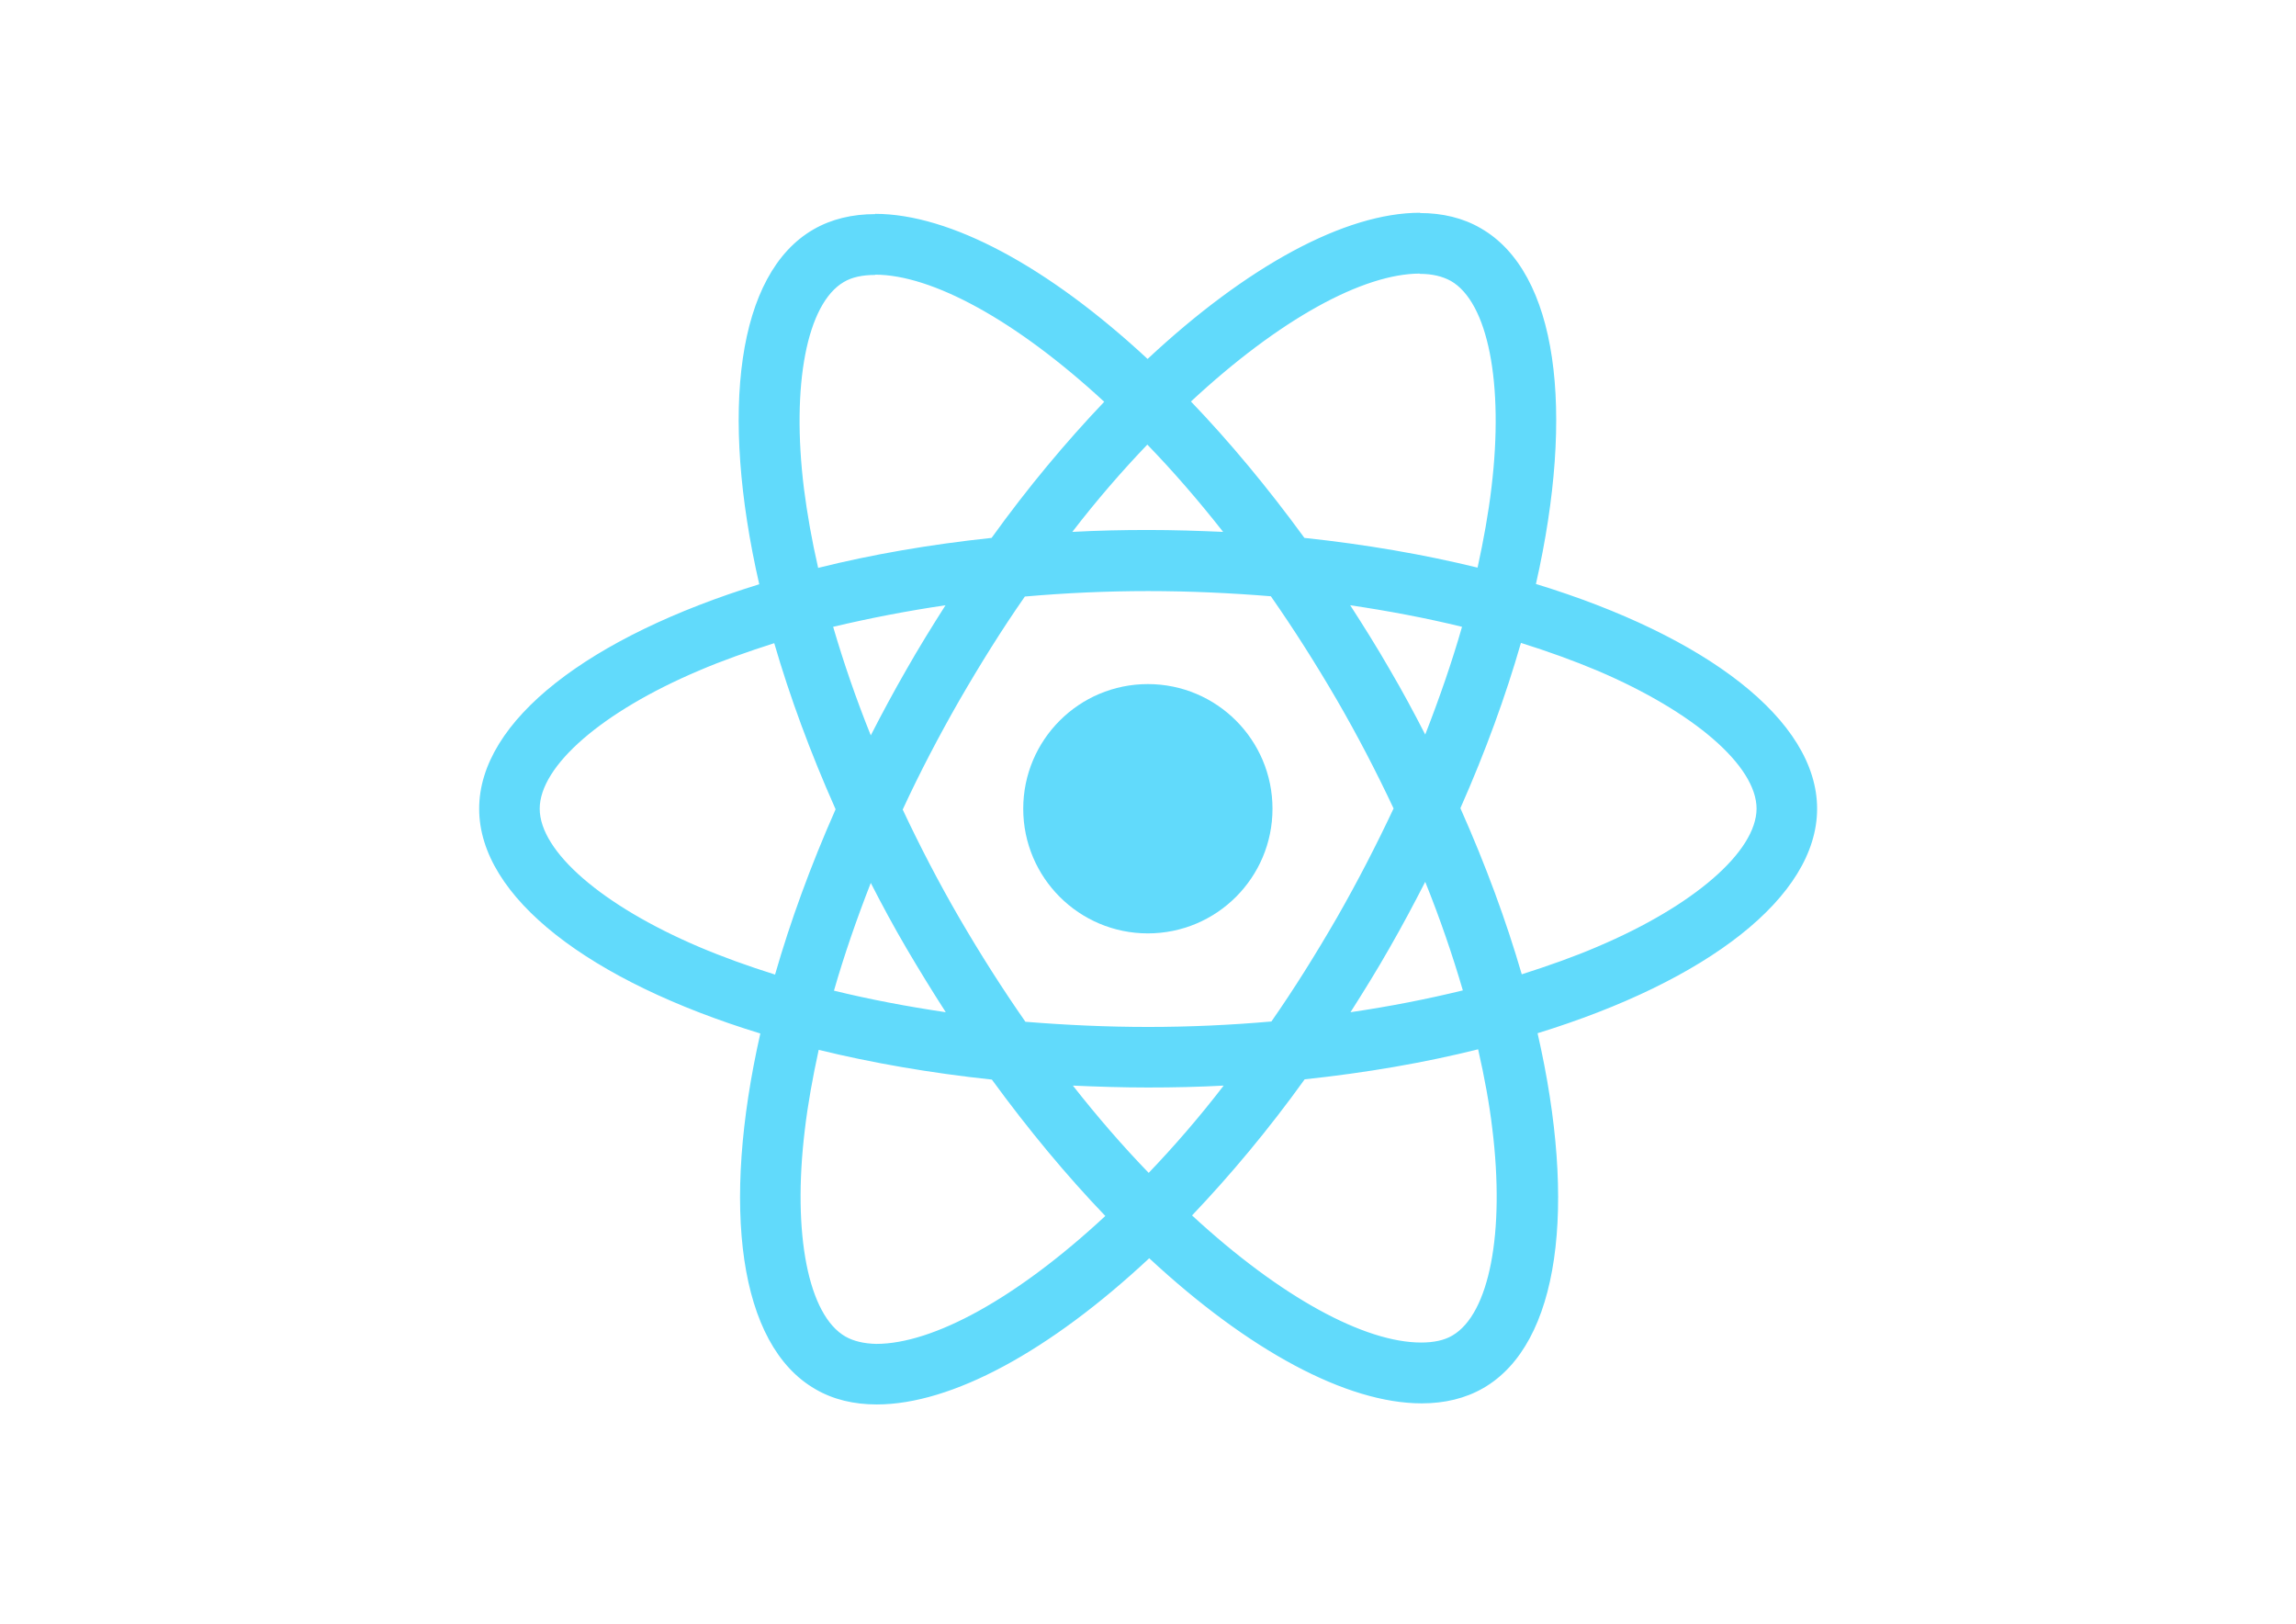
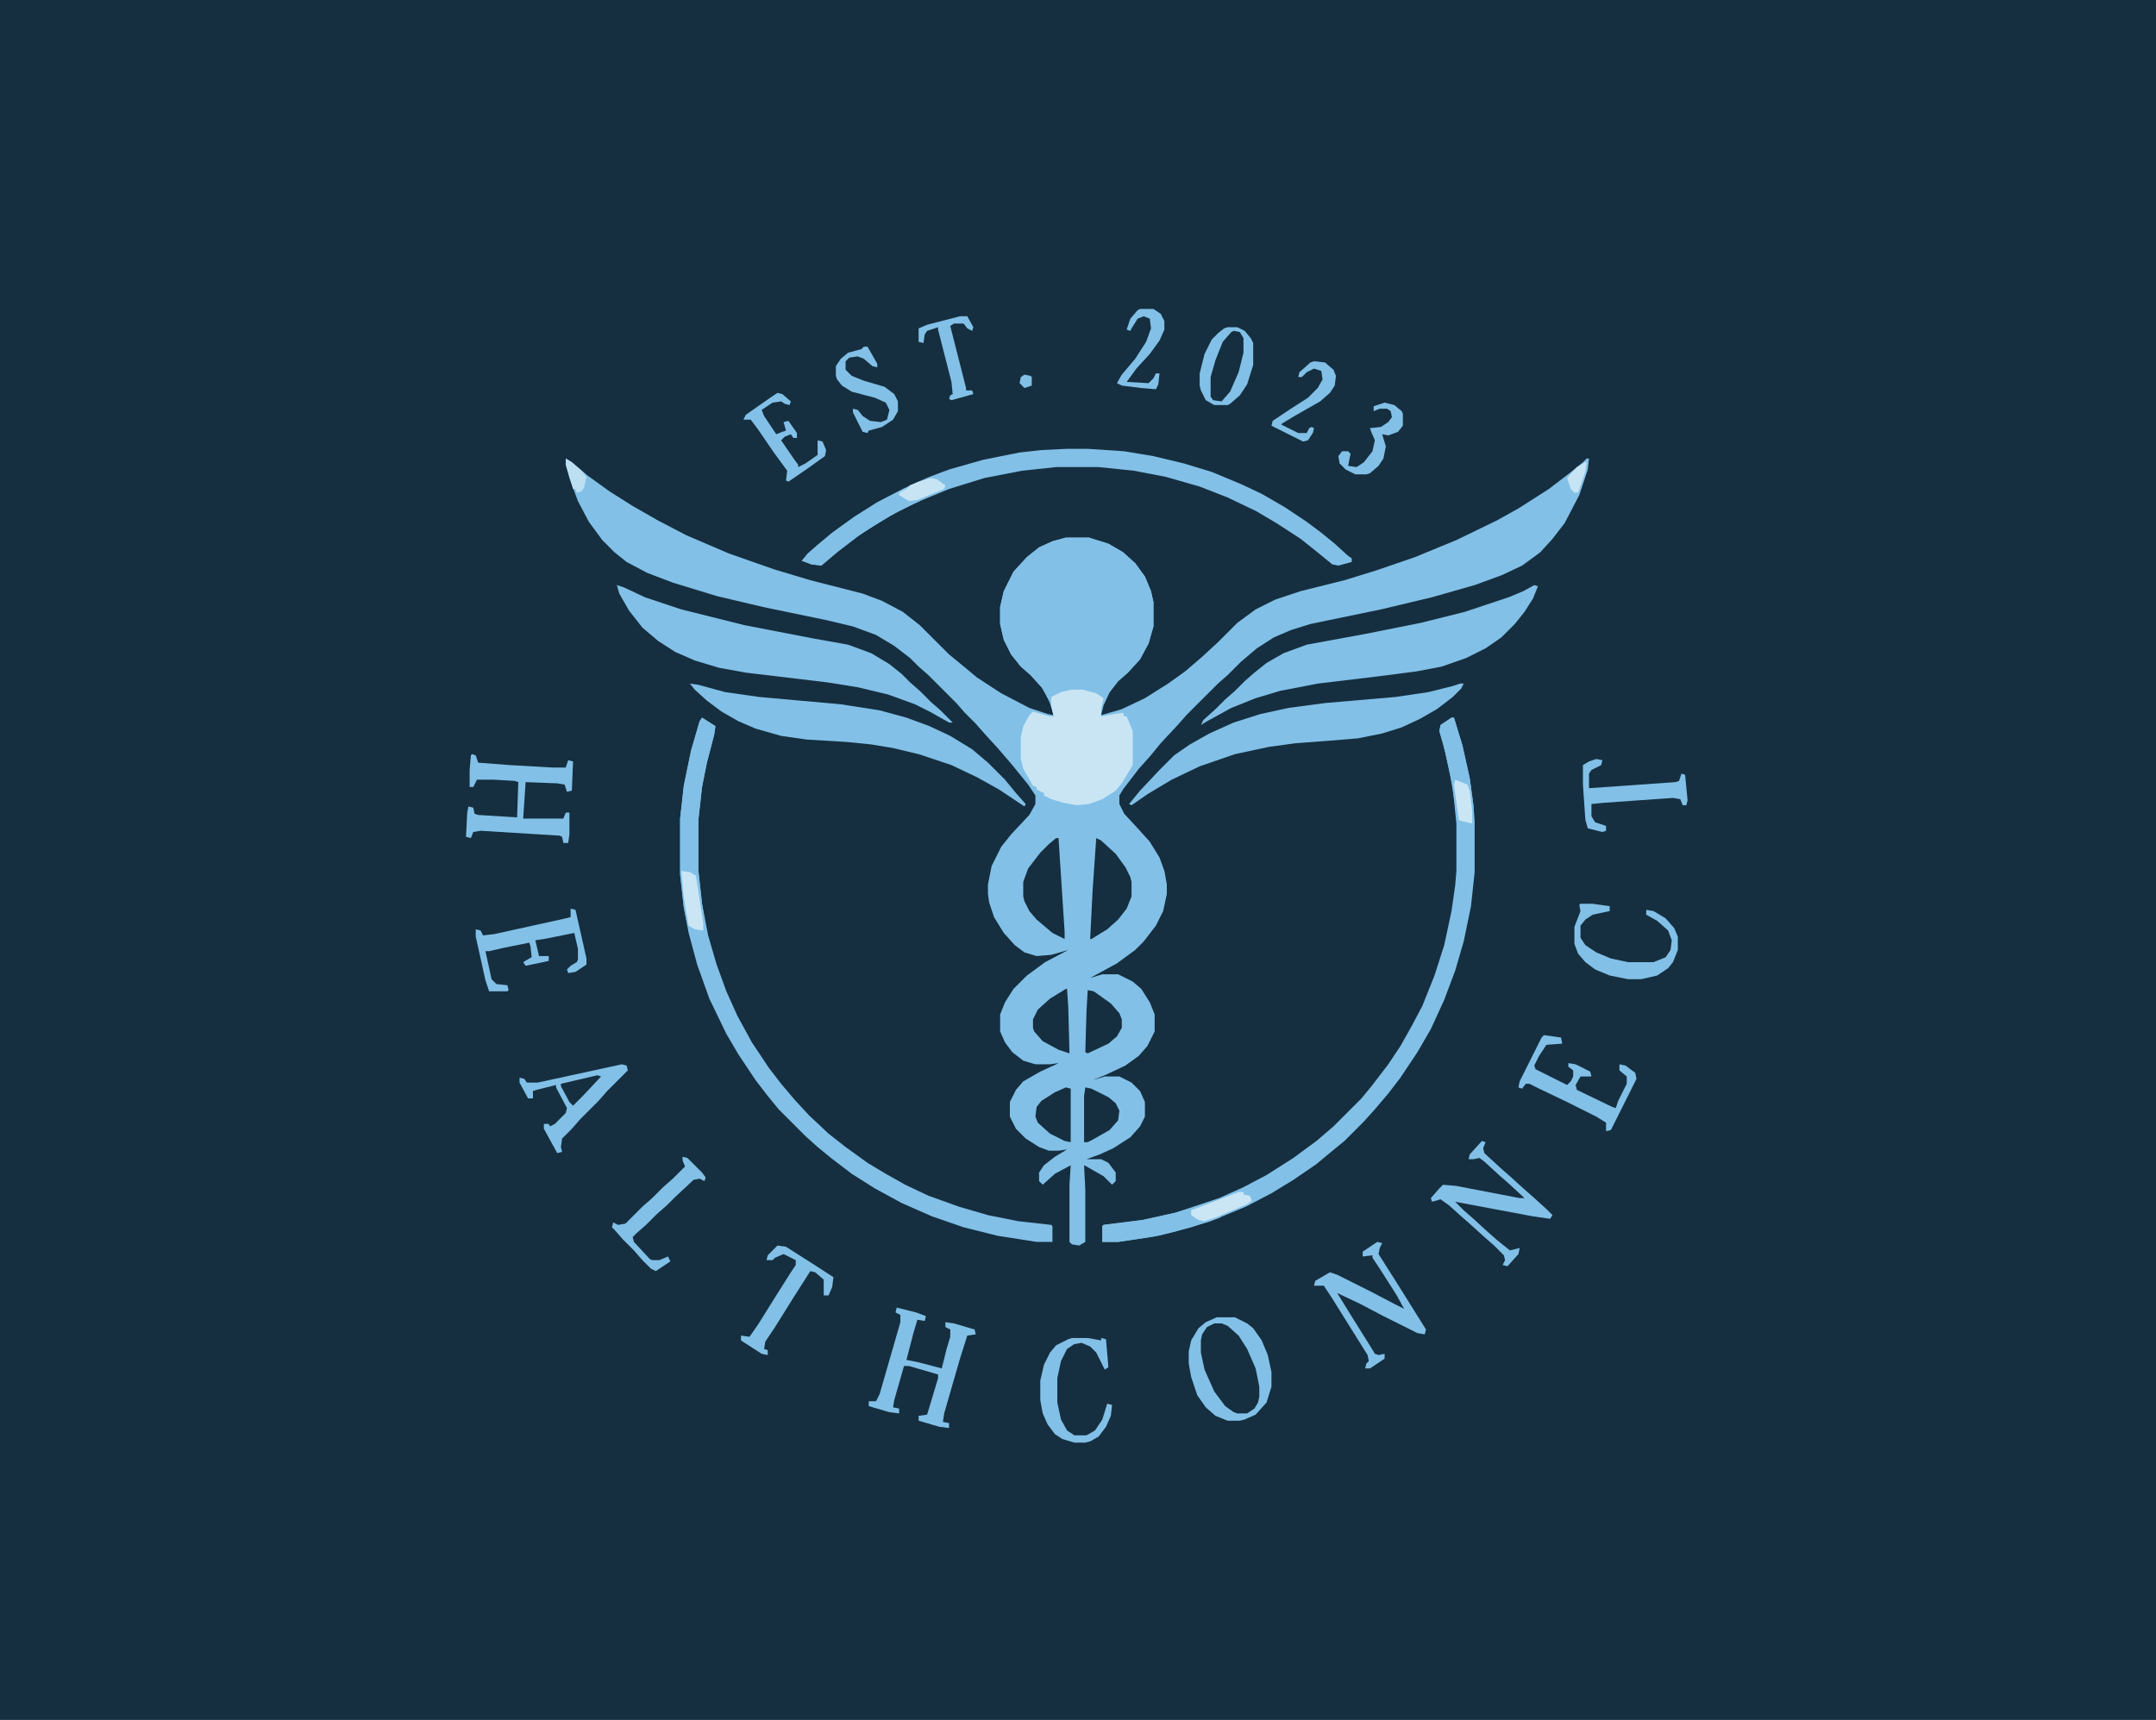
- <svg xmlns="http://www.w3.org/2000/svg" viewBox="0 0 841.9 595.3">
-   <g fill="#61DAFB">
-     <path d="M666.3 296.5c0-32.5-40.7-63.3-103.1-82.4 14.4-63.6 8-114.2-20.2-130.4-6.5-3.8-14.1-5.6-22.4-5.6v22.3c4.6 0 8.3.9 11.4 2.6 13.6 7.8 19.5 37.5 14.9 75.7-1.1 9.4-2.9 19.3-5.1 29.4-19.6-4.8-41-8.5-63.5-10.9-13.5-18.5-27.5-35.3-41.6-50 32.6-30.3 63.2-46.9 84-46.9V78c-27.5 0-63.5 19.6-99.9 53.6-36.4-33.8-72.4-53.2-99.9-53.2v22.3c20.7 0 51.4 16.5 84 46.6-14 14.7-28 31.4-41.3 49.9-22.6 2.4-44 6.1-63.6 11-2.3-10-4-19.7-5.2-29-4.7-38.2 1.1-67.9 14.6-75.8 3-1.8 6.9-2.6 11.5-2.6V78.5c-8.4 0-16 1.8-22.6 5.6-28.1 16.2-34.4 66.7-19.9 130.1-62.2 19.2-102.7 49.9-102.7 82.3 0 32.5 40.7 63.3 103.1 82.4-14.4 63.6-8 114.2 20.2 130.4 6.5 3.8 14.1 5.6 22.5 5.6 27.5 0 63.5-19.6 99.9-53.6 36.4 33.8 72.4 53.2 99.9 53.2 8.4 0 16-1.8 22.6-5.6 28.1-16.2 34.4-66.7 19.9-130.1 62-19.1 102.5-49.9 102.5-82.3zm-130.2-66.7c-3.7 12.9-8.3 26.2-13.5 39.5-4.1-8-8.4-16-13.1-24-4.6-8-9.5-15.8-14.4-23.4 14.2 2.1 27.9 4.7 41 7.9zm-45.8 106.5c-7.8 13.5-15.8 26.3-24.1 38.2-14.9 1.3-30 2-45.2 2-15.1 0-30.2-.7-45-1.9-8.3-11.9-16.4-24.6-24.2-38-7.6-13.1-14.5-26.4-20.8-39.8 6.2-13.4 13.2-26.8 20.7-39.9 7.8-13.5 15.8-26.3 24.1-38.2 14.9-1.3 30-2 45.2-2 15.1 0 30.2.7 45 1.9 8.3 11.9 16.4 24.6 24.2 38 7.6 13.1 14.5 26.4 20.8 39.8-6.3 13.4-13.2 26.8-20.7 39.9zm32.3-13c5.4 13.4 10 26.8 13.8 39.8-13.1 3.2-26.9 5.9-41.2 8 4.9-7.7 9.8-15.6 14.4-23.7 4.6-8 8.9-16.1 13-24.1zM421.2 430c-9.3-9.6-18.6-20.3-27.8-32 9 .4 18.2.7 27.5.7 9.4 0 18.7-.2 27.8-.7-9 11.7-18.3 22.4-27.5 32zm-74.4-58.9c-14.2-2.1-27.9-4.7-41-7.9 3.7-12.9 8.3-26.2 13.5-39.5 4.1 8 8.4 16 13.1 24 4.7 8 9.5 15.8 14.4 23.4zM420.7 163c9.3 9.6 18.6 20.3 27.8 32-9-.4-18.2-.7-27.5-.7-9.4 0-18.7.2-27.8.7 9-11.7 18.3-22.4 27.5-32zm-74 58.9c-4.9 7.7-9.8 15.6-14.4 23.7-4.6 8-8.9 16-13 24-5.4-13.4-10-26.8-13.8-39.8 13.1-3.1 26.9-5.8 41.2-7.9zm-90.5 125.2c-35.4-15.1-58.3-34.9-58.3-50.6 0-15.7 22.9-35.6 58.3-50.6 8.6-3.7 18-7 27.7-10.1 5.7 19.6 13.2 40 22.5 60.9-9.2 20.8-16.6 41.1-22.2 60.6-9.9-3.1-19.3-6.5-28-10.2zM310 490c-13.6-7.8-19.5-37.5-14.9-75.7 1.1-9.4 2.9-19.3 5.1-29.4 19.6 4.8 41 8.5 63.5 10.9 13.5 18.5 27.5 35.3 41.6 50-32.6 30.3-63.2 46.9-84 46.9-4.5-.1-8.3-1-11.3-2.7zm237.2-76.2c4.7 38.2-1.1 67.9-14.6 75.8-3 1.8-6.9 2.6-11.5 2.6-20.7 0-51.4-16.5-84-46.6 14-14.7 28-31.4 41.3-49.9 22.6-2.4 44-6.1 63.6-11 2.3 10.1 4.1 19.8 5.2 29.1zm38.5-66.7c-8.6 3.7-18 7-27.7 10.1-5.7-19.6-13.2-40-22.5-60.9 9.2-20.8 16.6-41.1 22.2-60.6 9.9 3.1 19.3 6.5 28.1 10.2 35.4 15.1 58.3 34.9 58.3 50.6-.1 15.7-23 35.6-58.4 50.6zM320.8 78.4z" />
-     <circle cx="420.9" cy="296.5" r="45.7" />
-     <path d="M520.5 78.1z" />
-   </g>
+ <svg xmlns="http://www.w3.org/2000/svg" version="1.1" viewBox="0 0 1772 1414" width="1772" height="1414">
+   <path transform="translate(0)" d="m0 0h1772v1414h-1772z" fill="#152F40" />
+   <path transform="translate(465,377)" d="m0 0 5 3 13 11 18 13 19 12 21 12 23 12 35 15 37 13 30 9 43 11 16 6 17 9 14 11 24 24 11 9 12 10 20 13 23 12 15 5 5 1-4-13-6-10-9-10-8-7-8-10-6-12-3-13v-14l3-13 8-16 11-12 10-8 11-5 11-3h19l16 5 12 7 10 9 8 11 5 12 2 9v20l-4 14-7 13-10 11-8 7-7 9-5 11-2 8 17-5 19-9 19-12 14-10 14-12 13-12 16-16 15-11 16-8 21-7 36-9 26-8 32-11 34-14 33-16 18-10 25-16 17-13 11-9 3-3h2l-1 9-7 21-12 23-10 13-10 11-15 11-17 8-22 8-35 10-42 10-58 12-16 5-14 6-14 9-13 11-11 11-8 7-26 26-7 8-14 15-9 11-9 10-13 17-3 5v7l4 8 12 13 9 10 8 13 4 11 2 11v8l-3 14-6 12-10 13-7 7-15 11-22 12 10-3h13l12 6 7 6 7 11 4 10v14l-6 12-7 8-11 8-17 8-10 4 10-3h12l10 5 7 7 4 9v12l-4 8-8 9-14 9-11 5-11 4h12l6 3 6 8v7l-3 3-7-7-14-8-2-1 1 20v43l-5 3-6-1-2-2v-47l1-16-13 7-10 9-3-3v-7l4-6 9-7 10-6-7 1h-8l-8-3-11-7-8-8-5-10v-12l5-10 6-7 14-8 13-6 2-1-7 1h-12l-10-3-9-7-6-8-4-9v-14l4-10 7-11 11-11 15-11 19-10-14 4-12 1-10-3-8-6-9-10-8-13-4-12-1-7v-8l3-15 8-16 8-10 15-16 5-9v-7l-6-9-13-16-12-14-11-12-7-8-9-9-7-8-23-23-8-7-7-7-13-10-15-9-19-7-21-5-53-11-38-9-36-11-21-8-17-9-10-8-10-10-11-15-9-17-7-19-3-11z" fill="#82C0E7" />
+   <path transform="translate(876,442)" d="m0 0h19l16 5 12 7 10 9 8 11 5 12 2 9v20l-4 14-7 13-10 11-8 7-7 9-5 9-2 5v6l11-2 7-1 1 3h2l5 12v28l-9 15-5 6-11 7-11 4-10 1-11-2-10-3-6-3v-2l-6-3v-2l-3-1-8-14-2-8v-18l2-9 5-9 3-3 14 4h3l-2-9-7-14-10-11-8-7-8-10-6-12-3-13v-14l3-13 8-16 11-12 10-8 11-5z" fill="#82C0E7" />
+   <path transform="translate(1193,590)" d="m0 0h2l7 23 6 27 3 22 1 13v42l-3 28-6 29-7 24-9 24-11 24-11 19-14 21-10 13-11 13-9 10-16 16-11 9-12 10-19 13-18 11-21 11-29 12-31 9-18 4-27 4h-13v-13l1-1 32-4 27-6 36-12 20-9 19-10 22-14 19-14 14-12 23-23 9-11 13-17 10-15 9-16 9-17 10-25 8-25 6-28 3-21 1-12v-39l-3-29-6-29-5-18 1-5z" fill="#82C0E7" />
+   <path transform="translate(577,590)" d="m0 0 11 7-1 7-6 23-4 20-3 27v42l3 27 5 26 7 24 8 22 9 20 12 22 14 21 10 13 11 13 12 13 16 15 14 11 18 13 15 9 16 9 19 9 25 9 24 7 25 5 27 3 1 1v13h-13l-32-5-28-7-26-9-25-11-22-12-19-12-17-13-11-9-10-9-22-22-9-11-10-13-14-21-10-17-14-29-10-28-7-26-4-21-3-27v-46l3-27 6-29 7-24z" fill="#82C0E7" />
+   <path transform="translate(507,481)" d="m0 0 6 2 17 8 30 10 52 13 57 11 28 5 19 7 15 9 10 8 7 7 8 7 9 9 8 7 10 10h-3l-16-9-12-6-22-8-25-6-25-4-67-8-22-4-20-6-16-7-14-9-13-11-11-14-8-14z" fill="#82C0E7" />
+   <path transform="translate(1261,481)" d="m0 0 3 1-4 10-7 11-8 10-11 11-13 9-16 8-20 7-21 4-31 4-50 6-31 6-20 6-20 8-20 11-5 3 2-4 10-9 8-8 8-7 8-8 8-7 10-8 14-8 19-7 49-9 45-9 36-9 36-12 12-5z" fill="#82C0E7" />
+   <path transform="translate(877,369)" d="m0 0h17l30 2 24 4 25 6 23 7 24 10 17 8 19 11 18 12 12 9 11 9 11 10 3 2v3l-11 3-5-1-11-9-15-12-20-13-17-10-23-11-23-9-28-8-26-5-29-3h-35l-28 3-31 6-29 9-29 12-21 11-24 15-18 14-13 11-8-1-8-3 5-6 8-7 12-10 18-13 19-12 27-14 16-7 16-6 28-8 30-6 18-2z" fill="#82C0E7" />
+   <path transform="translate(880,567)" d="m0 0h10l11 3 6 4-2 9v6l11-2 7-1 1 3h2l5 12v28l-9 15-5 6-11 7-11 4-10 1-11-2-10-3-6-3v-2l-6-3v-2l-3-1-8-14-2-8v-18l2-9 5-9 3-3 14 4h3l-2-9v-7l8-4z" fill="#C9E5F4" />
+   <path transform="translate(567,562)" d="m0 0 7 1 22 6 28 4 67 6 32 5 22 6 19 7 17 8 18 11 13 11 14 14 9 11 8 9-1 2-21-14-18-10-21-10-27-9-21-5-18-3-20-2-33-2-21-3-21-6-14-6-14-8-12-9-10-9z" fill="#82C0E7" />
+   <path transform="translate(1200,562)" d="m0 0h3l-2 4-7 7-13 10-14 8-15 7-16 5-20 4-24 2-27 2-22 3-28 6-29 10-23 11-20 12-13 9-2-1 9-11 16-17 12-12 13-9 16-9 20-9 22-7 23-5 30-4 58-5 27-4 20-5z" fill="#82C0E7" />
+   <path transform="translate(998,1088)" d="m0 0 9 1 8 6 8 10 8 17 3 11 1 7v8l-3 9-5 4-2 1h-8l-6-3-6-5-9-14-7-17-2-11v-10l2-7 4-5z" fill="#152F40" />
+   <path transform="translate(577,590)" d="m0 0 11 7-1 7-6 23-4 20-3 27v42l3 27 2 12-1 10-7-1-6-3-3-15-3-27v-46l3-27 6-29 7-24z" fill="#82C0E7" />
+   <path transform="translate(737,1075)" d="m0 0 16 4 8 3-1 4-6-1-3 10-6 23 10 2 19 5 4-16 3-10v-6l-4-2v-4l7 1 17 5 1 4-7 1-6 19-13 45-1 7 5 1v4l-8-1-17-5v-4l7-1 9-30v-3l-24-7h-4l-8 28-1 6 5 1v4l-8-1-17-5v-4h6l3-6 17-59v-6l-4-2z" fill="#82C0E7" />
+   <path transform="translate(388,620)" d="m0 0 3 1 2 6 26 2 35 2h11l2-6 4 1-1 24-4 1-2-6-6-1-26-1-2 30h33l2-5h3v18l-1 7h-4l-1-5-2-1-65-4-6 1-2 5-4-1 1-20 1-5 4 1 1 5 3 1 32 2 1-29-3-1-17-1h-14l-3 6h-3v-14l1-12z" fill="#82C0E7" />
+   <path transform="translate(1009,269)" d="m0 0h8l6 3 5 6 2 4v18l-5 16-6 9-8 7-2 1h-11l-7-4-4-8-1-4v-10l4-16 6-12 5-5 5-4z" fill="#82C0E7" />
+   <path transform="translate(1e3 1083)" d="m0 0h15l10 5 5 4 7 10 5 12 3 14v12l-4 13-9 10-9 4-4 1h-10l-10-4-8-7-7-10-5-15-2-11v-10l2-9 6-10 6-5zm-2 5-6 3-4 6-1 5v10l3 14 8 18 9 12 7 5 3 1h8l6-4 3-5 1-5v-8l-3-15-7-16-7-11-9-8-5-2z" fill="#82C0E7" />
+   <path transform="translate(1132,1021)" d="m0 0 4 1-2 4-1 5 14 22 25 40-1 4-6-1-28-14-19-10-19-9 13 21 15 24 3 5 3 1 5-1v4l-12 8h-4l1-4 2-2-1-5-30-48-6-9h-8l1-4 12-7 6 2 28 14 19 10 8 4-6-11-14-22-6-9v-2l-8 1v-4z" fill="#82C0E7" />
+   <path transform="translate(511,875)" d="m0 0 4 1 1 4-17 17-7 8-15 15-7 8-8 8-1 7 1 4-4 1-11-20v-4h4l1 2 4-2 9-9 1-4-9-17v-2l-16 4-3 1v6h-4l-7-13v-4l4 1 2 3h9z" fill="#82C0E7" />
+   <path transform="translate(1218,938)" d="m0 0 3 1-2 5 1 4 13 12 8 7 11 10 8 7 11 10 5 5-2 3-14-2-64-12 7 7 8 7 12 11 8 7 10 8 8-2-1 5-9 10-4-1 2-4-1-4-8-8-8-7-11-10-8-7-10-9-7-5-7 2-1-3 7-8 3-3 11 1 52 10h4l-13-12-8-7-12-11-4-3-5 1h-4l1-4z" fill="#82C0E7" />
+   <path transform="translate(868,689)" d="m0 0h2l5 77v6l-10-5-13-11-6-7-4-8-1-4v-12l4-11 10-13 7-7z" fill="#152F40" />
+   <path transform="translate(901,689)" d="m0 0 4 2 12 11 8 11 4 8 1 4v12l-4 10-7 9-9 8-13 8h-1l2-40z" fill="#152F40" />
+   <path transform="translate(1269,851)" d="m0 0 14 2 1 5-13 1-6 9-4 8 1 3 26 13 3-3 2-4v-5l-4-3v-3l6 1 12 6 1 4h-9l-4 7 1 4 29 14 3 1 2-6 7-14v-6l-6-5v-5l5 1 8 6 1 5-21 42-4 1v-7l-8-5-24-12-23-11-8-4h-3l-3 4-3-1 1-5 18-36z" fill="#82C0E7" />
+   <path transform="translate(469,747)" d="m0 0 4 1 9 40v5l-9 6-6 1-1-3 3-3 5-3 1-2v-9l-3-13-25 5-7 1 3 13h8v4l-19 4-2-3 5-3 2-1-1-9-1-3-20 4-13 3h-3l5 23 4 4 9 1 1 4-1 1h-15l-3-9-8-36v-6l4 1 2 4 9-1 59-13 4-1z" fill="#82C0E7" />
+   <path transform="translate(1299,743)" d="m0 0h10l14 2v4l-14 3-6 4-4 5v10l4 6 9 6 12 5 14 3h21l10-4 4-6 1-8-3-8-9-8-9-5v-4l6 1 10 6 7 8 3 7v11l-4 10-4 5-9 6-13 3h-11l-15-3-12-5-8-6-6-7-3-8v-14l5-13-1-5z" fill="#82C0E7" />
+   <path transform="translate(881,1100)" d="m0 0h13l11 2v-2l4 1 2 23-3 2-7-14-5-5-7-3-6 1-6 4-5 10-3 14v20l3 14 5 9 6 4h10l7-4 6-9 4-13 4 1-1 9-4 9-6 8-7 4-4 1h-9l-10-3-6-4-6-8-4-9-2-11v-16l3-13 5-10 5-6 10-5z" fill="#82C0E7" />
+   <path transform="translate(639,1024)" d="m0 0 7 1 22 14 17 11-1 8-3 7h-4v-13l-7-6-4-1-14 22-15 24-8 12-1 6 3 1v4l-5-1-17-11v-4l7 1 7-10 15-24 12-19 4-6v-4l-10-5-7 3-2 2h-5l1-4z" fill="#82C0E7" />
+   <path transform="translate(1312,624)" d="m0 0 5 1-1 4-8 4-2 3v12l71-5 3-1 2-6 3 1 2 21-1 4h-3l-2-5-6-1-57 4-10 1v10l3 5 9 3v4l-3 1-12-3-2-7-2-29v-16l5-3z" fill="#82C0E7" />
+   <path transform="translate(744,401)" d="m0 0 2 1-5 3h-2l4 4 4 2 9-1v2l-19 9-20 12-12 8-17 13-13 11-8-1-8-3 5-6 8-7 12-10 18-13 19-12z" fill="#82C0E7" />
+   <path transform="translate(561,951)" d="m0 0 4 1 12 12 3 4-1 3-4-2-5 1-15 14-7 7-8 7-9 9-8 7-3 3 1 4 13 14 2 1h6l7-3 2 4-12 8-4-2-7-7-7-8-9-9-7-8-2-2 1-4 4 2 6-1 14-14 8-7 9-9 8-7 10-10-2-5z" fill="#82C0E7" />
+   <path transform="translate(1193,590)" d="m0 0h2l7 23 6 27 3 22v13l-1 2-9-2-2-1v-5h-2l-5-32-6-26-3-10 1-5z" fill="#82C0E7" />
+   <path transform="translate(979,993)" d="m0 0m-3 1h3l1 5 6 4 7-1 10-3v2l-24 8-27 7-33 5h-13v-13l1-1 32-4 27-6z" fill="#82C0E7" />
+   <path transform="translate(876,813)" d="m0 0h1l1 15 1 38-9-3-13-7-7-8-1-3v-7l4-8 10-9z" fill="#152F40" />
+   <path transform="translate(710,285)" d="m0 0h3l8 14v3l-4-1-7-6-5-2-7 1-3 3v7l5 5 10 4 17 5 8 6 3 6v8l-4 7-9 6-11 3-1 2-4-1-8-16v-3l4 1 4 5 6 4 9 1 5-2 2-8-3-6-9-4-19-5-8-5-4-5-1-3v-8l4-6 6-5 11-3z" fill="#82C0E7" />
+   <path transform="translate(894,814)" d="m0 0 5 1 14 10 7 8 2 5v7l-4 7-7 6-17 8-2-1 1-34z" fill="#152F40" />
+   <path transform="translate(639,323)" d="m0 0 4 1 7 6-1 3-4-1-3-2-7 1-9 6 2 5 10 15 5-2 3-1-2-7 4-1 7 10v4h-3l-2-3-5 2-3 3 11 16 3 4v2l6-3 10-7v-12l4 1 3 7-1 5-14 10-16 11-2-1 1-8-11-15-13-19-6-8h-6l2-4 20-14z" fill="#82C0E7" />
+   <path transform="translate(1014,272)" d="m0 0 5 1 3 5v12l-4 16-7 16-7 8-7-1-2-3v-16l4-14 6-15 7-8z" fill="#152F40" />
+   <path transform="translate(876,894)" d="m0 0 4 1v44l-5-1-12-6-10-9-2-5 1-8 4-5 11-7z" fill="#152F40" />
+   <path transform="translate(892,894)" d="m0 0 5 1 14 7 6 5 3 6-1 8-7 8-14 8-4 2h-3v-38z" fill="#152F40" />
+   <path transform="translate(789,260)" d="m0 0h6l5 9-1 3-4-2-3-4h-8l-3 2 13 51v2h5l1 3-18 5-2-1 1-3 2-1-1-10-11-43v-2l-9 3-2 3-1 7-4-1v-11l7-3z" fill="#82C0E7" />
+   <path transform="translate(1138,331)" d="m0 0 8 2 6 5 1 2v10l-4 5-8 3-5-1 3 10-2 10-4 6-7 6-3 1h-9l-8-4-5-5-1-6 3-4h5l2 2-2 10 7 1 6-4 7-9 2-9-3-7-1-3 9-1 6-4 3-4-1-5-3-2h-6l-5 2v-4z" fill="#82C0E7" />
+   <path transform="translate(1080,297)" d="m0 0 9 1 7 6 2 5-1 8-4 6-8 7-21 12-10 6-1 1 14 7h7l2-4 2-1 2 1-1 4-4 6-4 1-26-13 1-4 15-10 14-9 8-8 4-7-1-7-6-2-6 3-4 4h-3l1-4 9-8z" fill="#82C0E7" />
+   <path transform="translate(937,254)" d="m0 0h11l6 4 3 6v7l-4 9-8 11-11 12-8 11 18 1 4-4 2-4h3l-1 9-2 4-12-1-16-2-4-2 4-7 11-13 9-14 4-11-1-8-5-2-5 2-5 8-1 2-3-1 3-9 6-7z" fill="#82C0E7" />
+   <path transform="translate(560,716)" d="m0 0 7 1 5 3 6 39v6l-7-1-5-3-4-23z" fill="#CAE6F5" />
+   <path transform="translate(1018,980)" d="m0 0h4v2l5 1 2 4-4 3-26 11-9 3-5-1-6-4v-4l34-13z" fill="#CAE6F5" />
+   <path transform="translate(765,393)" d="m0 0 5 1 7 5-1 3-22 9-7 1-8-5v-2l6-3 3-3 7-3z" fill="#C7E4F4" />
+   <path transform="translate(1196,641)" d="m0 0 10 4 2 5 2 17v10l-9-2-2-1-4-29z" fill="#CAE6F5" />
+   <path transform="translate(491,884)" d="m0 0 3 1-15 16-8 8-3-3-7-13v-2z" fill="#152F40" />
+   <path transform="translate(465,377)" d="m0 0 5 3 8 7 4 5-2 9-2 3-4 1-1-3h-2l-6-20z" fill="#BDDFF2" />
+   <path transform="translate(1303,380)" d="m0 0h1l-1 8-6 17h-3l-3-3-3-9 8-9z" fill="#C6E4F4" />
+   <path transform="translate(842,308)" d="m0 0 5 1 1 1v7l-6 2-4-4 1-5z" fill="#82C0E7" />
</svg>
